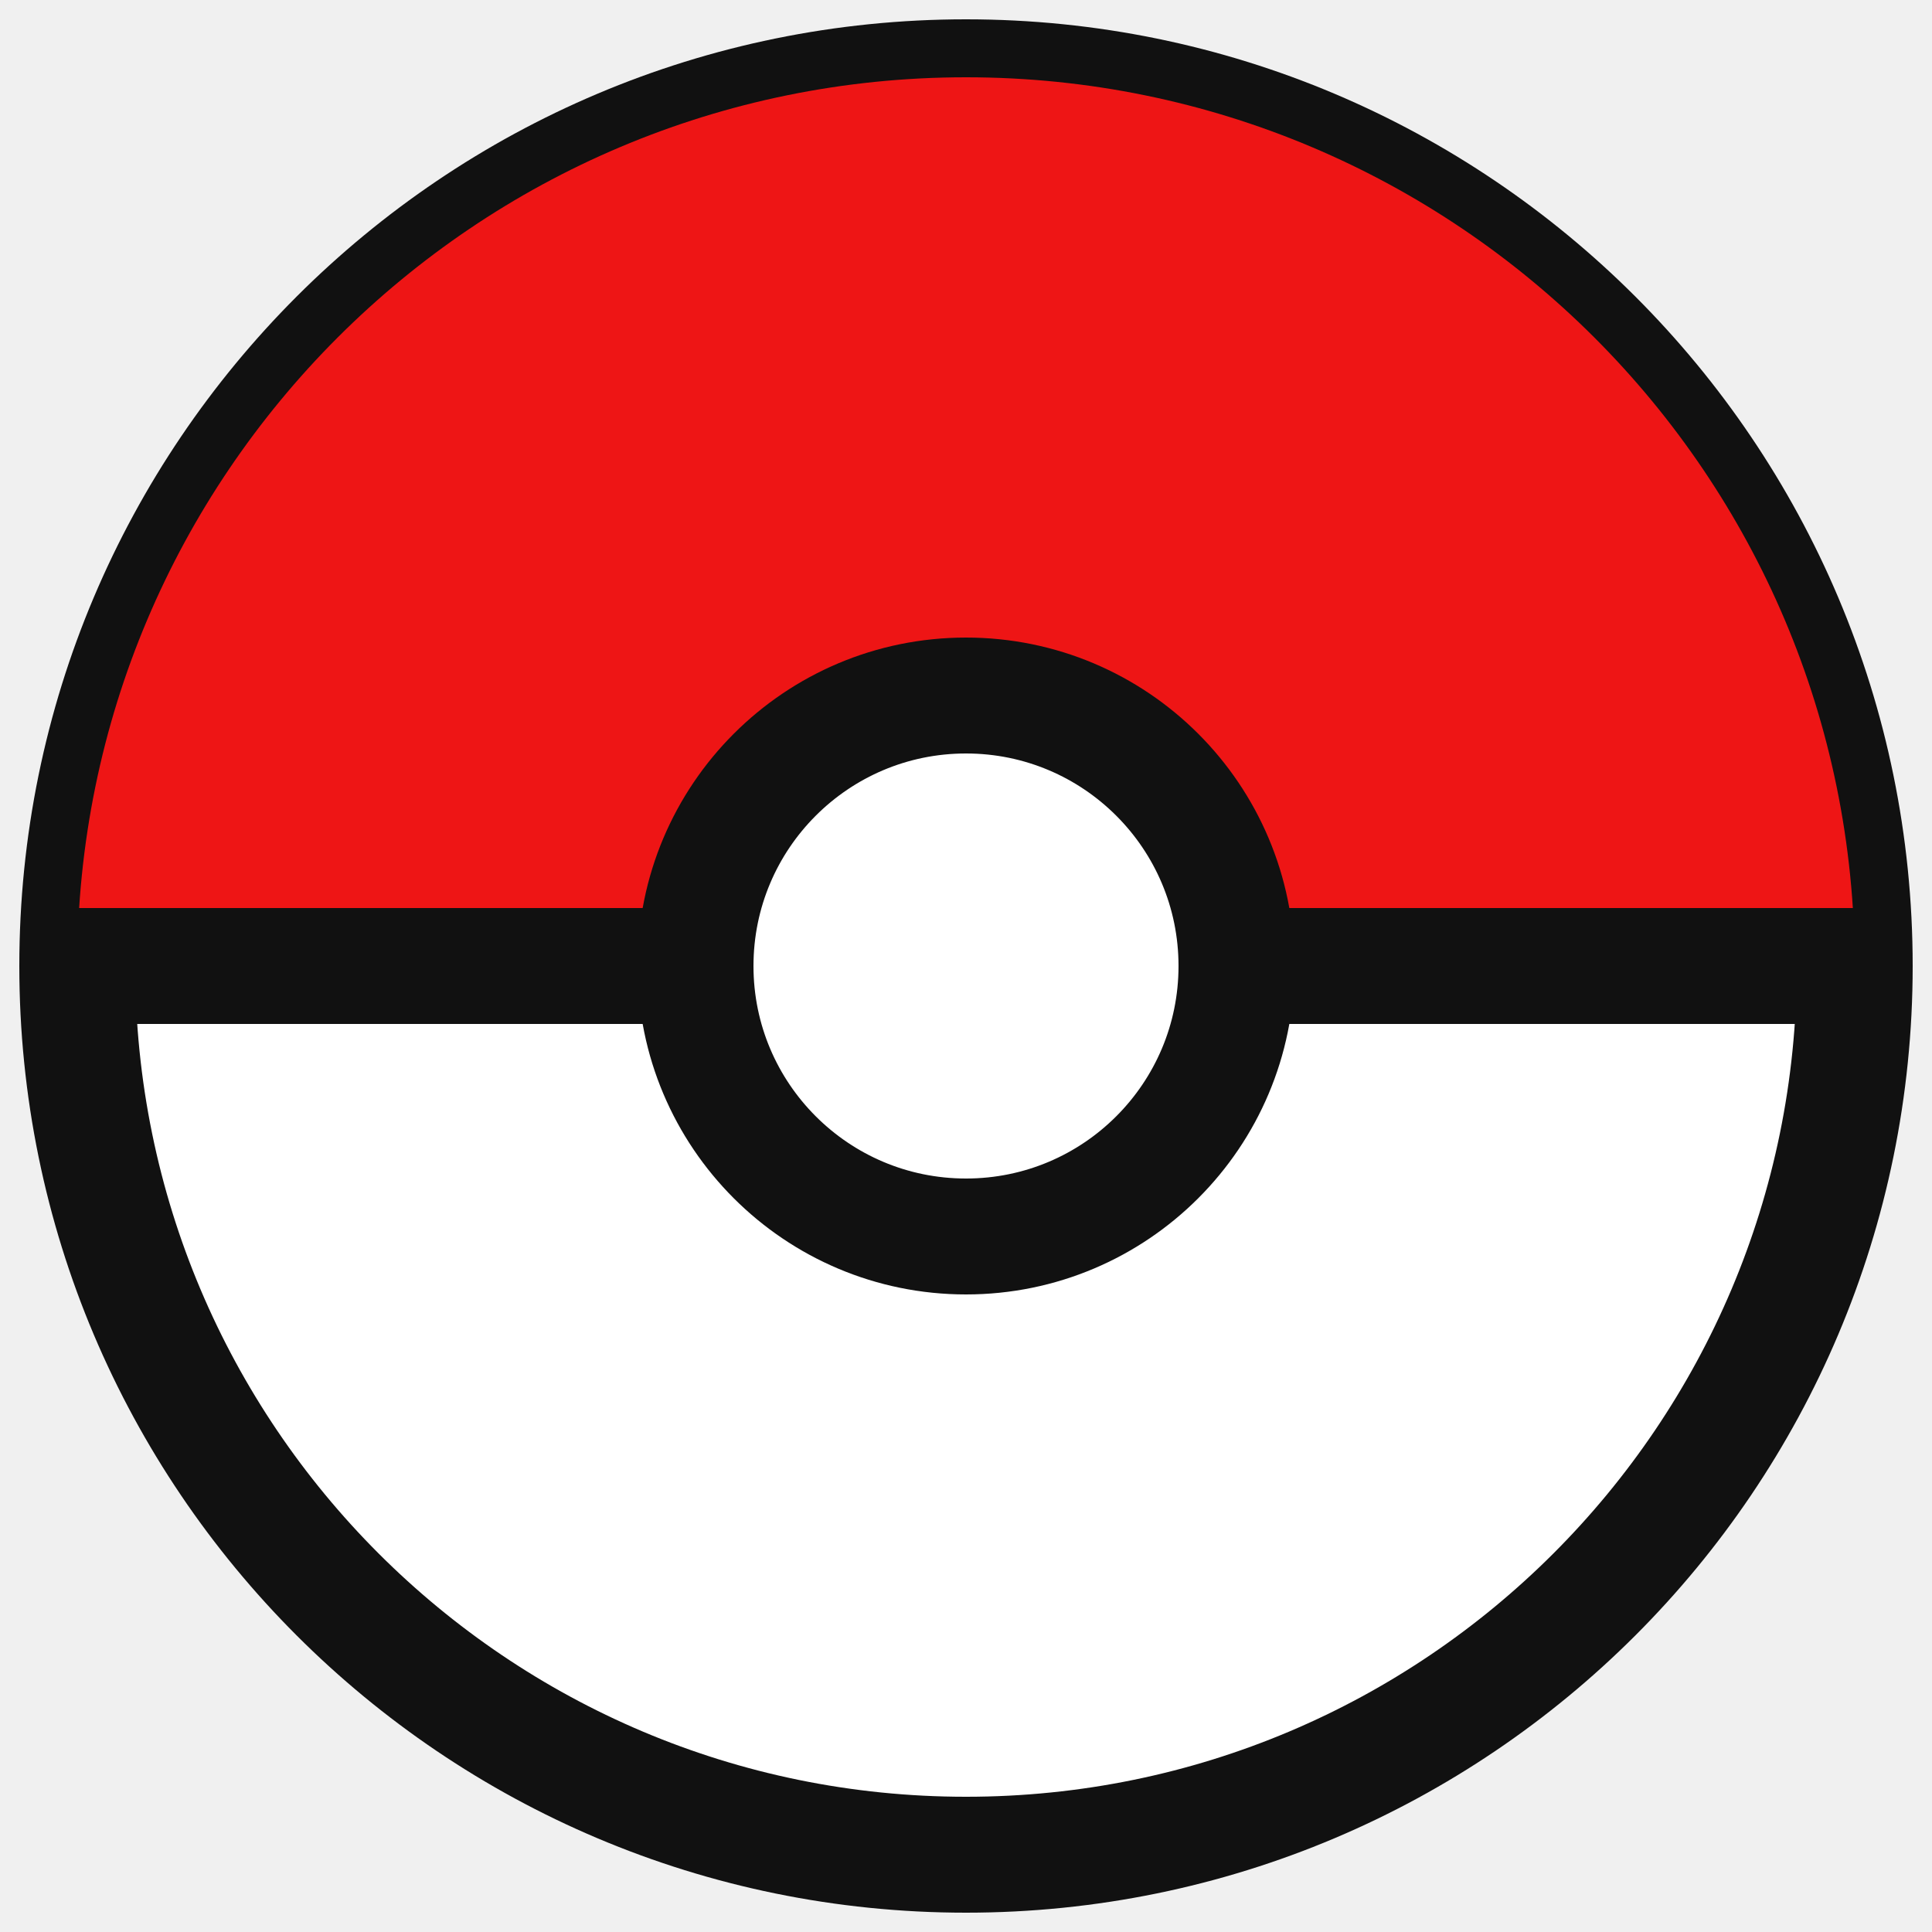
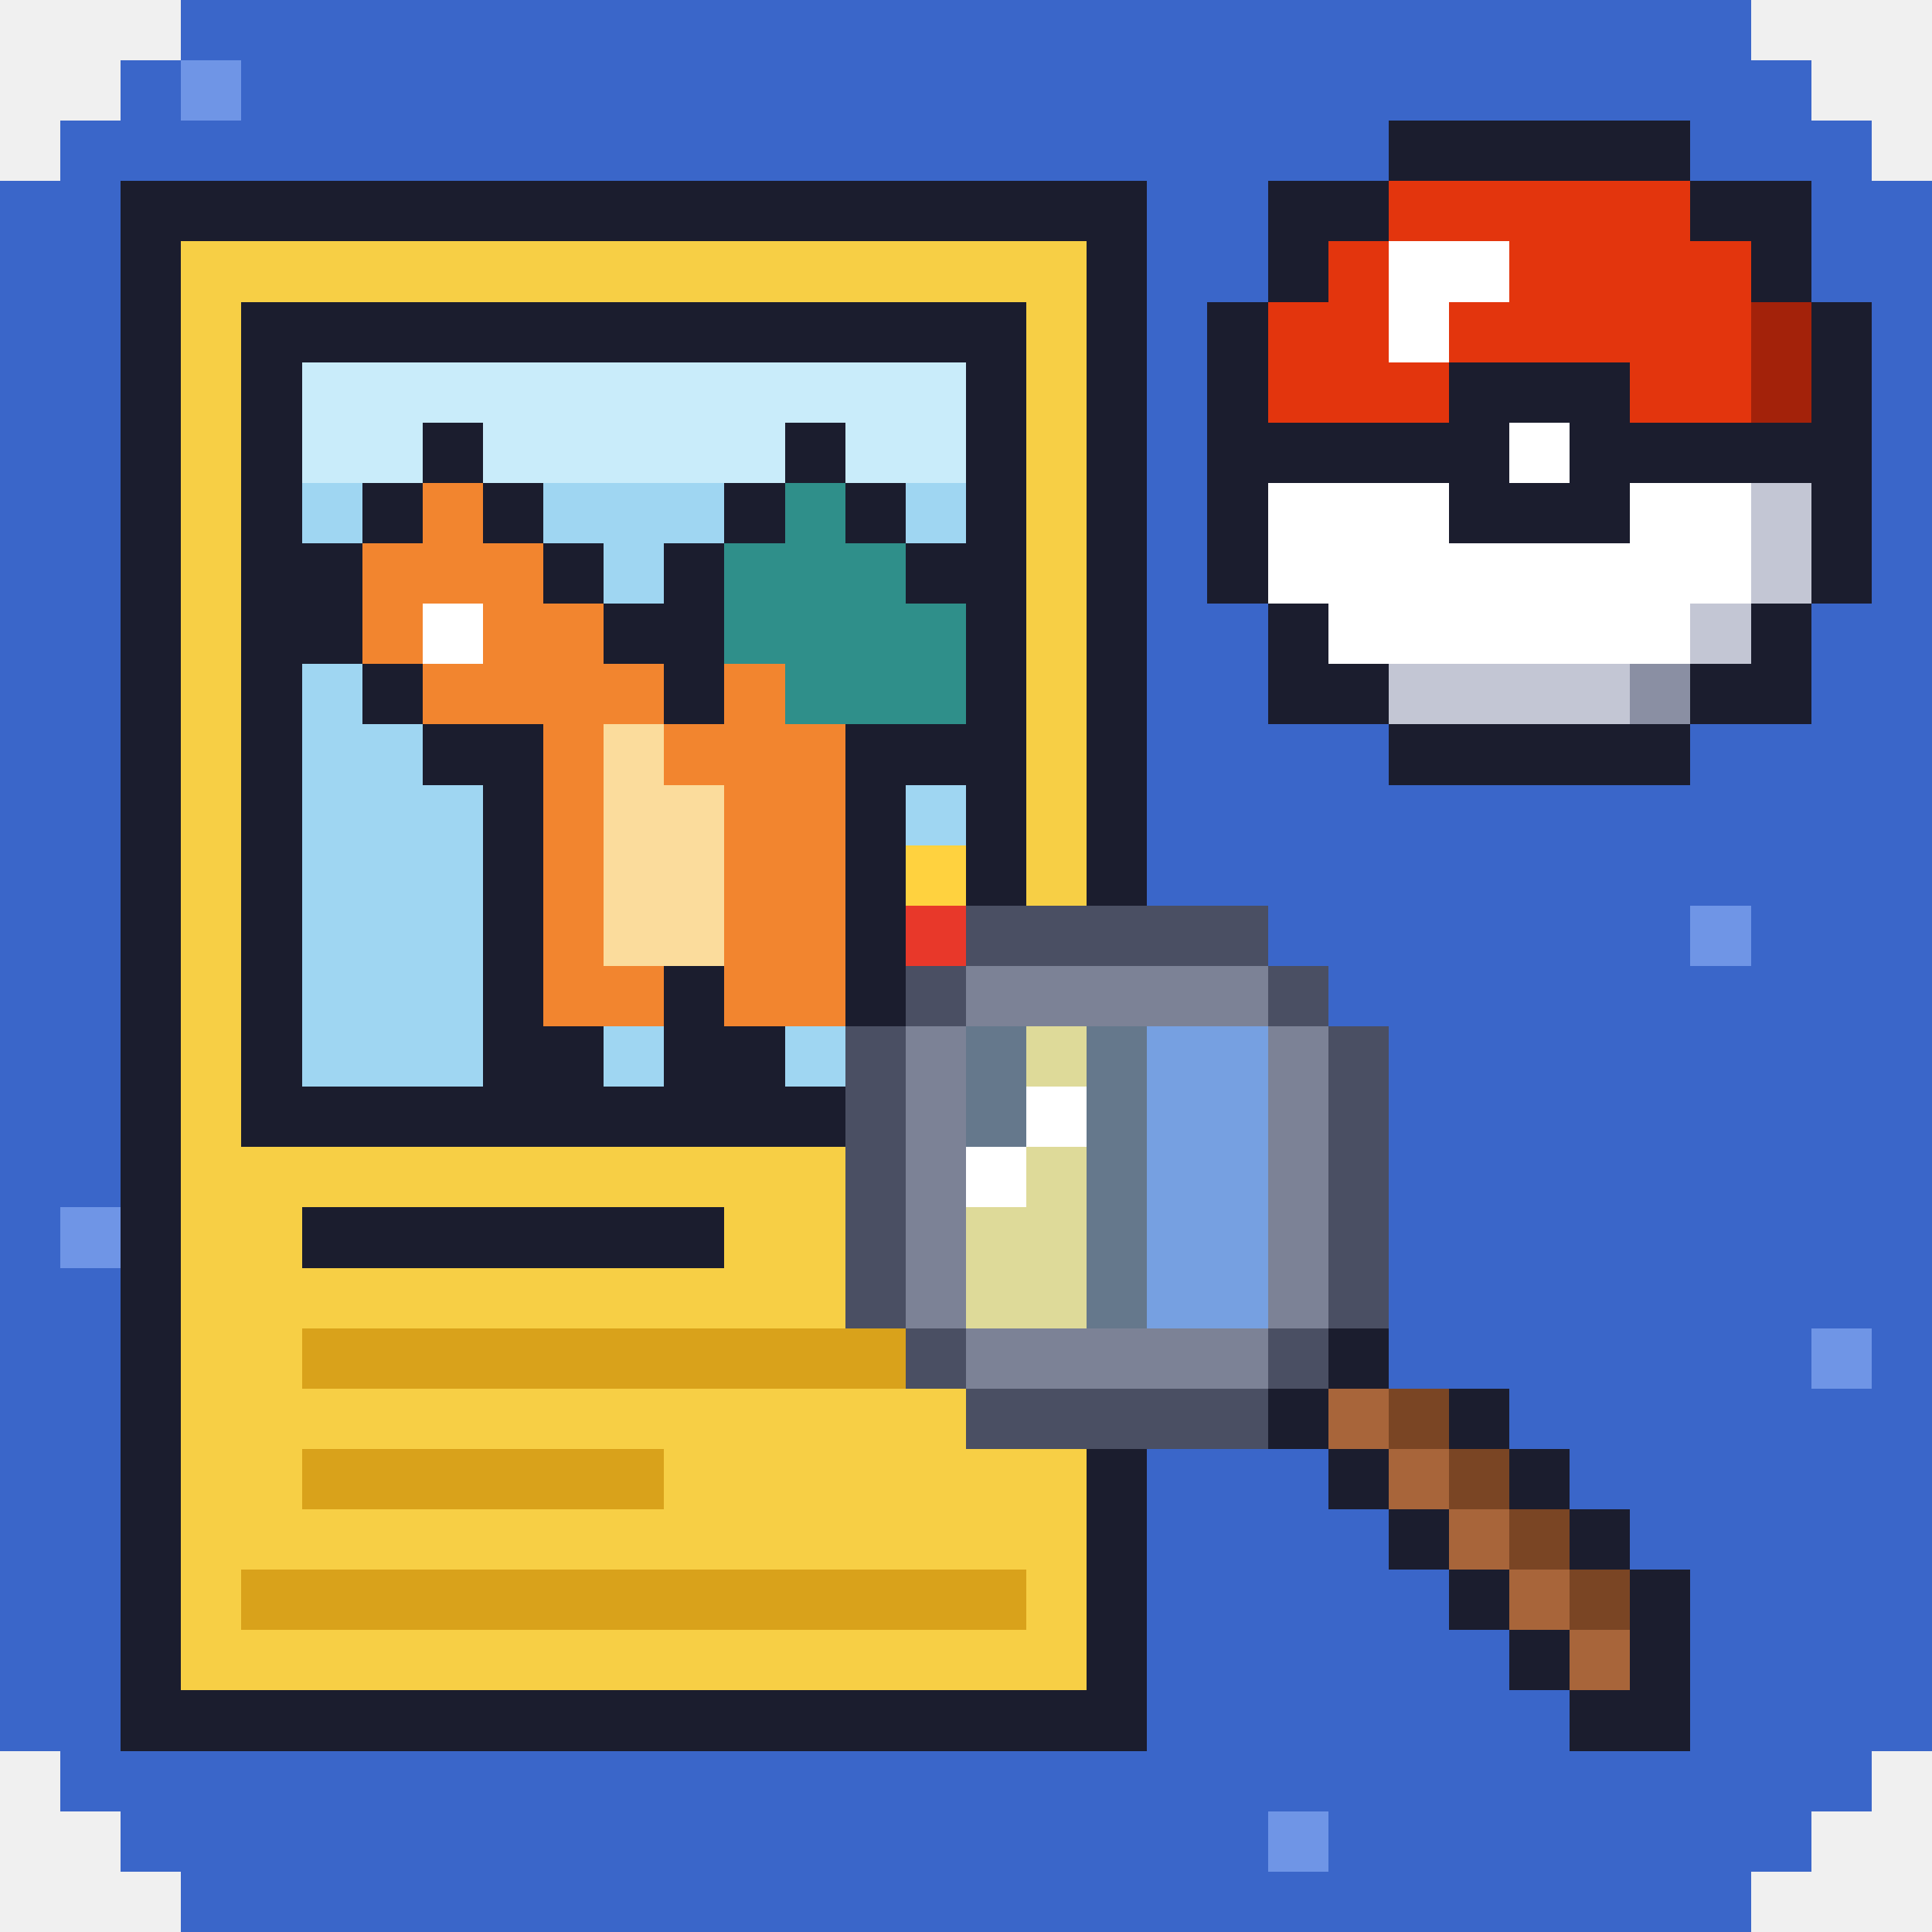
- <svg xmlns="http://www.w3.org/2000/svg" viewBox="0 0 100 100">
-   <circle cx="50" cy="50" r="46" fill="#fff" stroke="#111" stroke-width="6" />
-   <path d="M4 50a46 46 0 0 1 92 0z" fill="#ee1515" />
-   <line x1="4" y1="50" x2="96" y2="50" stroke="#111" stroke-width="6" />
-   <circle cx="50" cy="50" r="14" fill="#fff" stroke="#111" stroke-width="6" />
+ <svg xmlns="http://www.w3.org/2000/svg" viewBox="0 0 32 32" shape-rendering="crispEdges">
+   <rect x="3" y="0" width="26" height="1" fill="#3a66c9" />
+   <rect x="2" y="1" width="28" height="1" fill="#3a66c9" />
+   <rect x="1" y="2" width="30" height="1" fill="#3a66c9" />
+   <rect x="0" y="3" width="32" height="1" fill="#3a66c9" />
+   <rect x="0" y="4" width="32" height="1" fill="#3a66c9" />
+   <rect x="0" y="5" width="32" height="1" fill="#3a66c9" />
+   <rect x="0" y="6" width="32" height="1" fill="#3a66c9" />
+   <rect x="0" y="7" width="32" height="1" fill="#3a66c9" />
+   <rect x="0" y="8" width="32" height="1" fill="#3a66c9" />
+   <rect x="0" y="9" width="32" height="1" fill="#3a66c9" />
+   <rect x="0" y="10" width="32" height="1" fill="#3a66c9" />
+   <rect x="0" y="11" width="32" height="1" fill="#3a66c9" />
+   <rect x="0" y="12" width="32" height="1" fill="#3a66c9" />
+   <rect x="0" y="13" width="32" height="1" fill="#3a66c9" />
+   <rect x="0" y="14" width="32" height="1" fill="#3a66c9" />
+   <rect x="0" y="15" width="32" height="1" fill="#3a66c9" />
+   <rect x="0" y="16" width="32" height="1" fill="#3a66c9" />
+   <rect x="0" y="17" width="32" height="1" fill="#3a66c9" />
+   <rect x="0" y="18" width="32" height="1" fill="#3a66c9" />
+   <rect x="0" y="19" width="32" height="1" fill="#3a66c9" />
+   <rect x="0" y="20" width="32" height="1" fill="#3a66c9" />
+   <rect x="0" y="21" width="32" height="1" fill="#3a66c9" />
+   <rect x="0" y="22" width="32" height="1" fill="#3a66c9" />
+   <rect x="0" y="23" width="32" height="1" fill="#3a66c9" />
+   <rect x="0" y="24" width="32" height="1" fill="#3a66c9" />
+   <rect x="0" y="25" width="32" height="1" fill="#3a66c9" />
+   <rect x="0" y="26" width="32" height="1" fill="#3a66c9" />
+   <rect x="0" y="27" width="32" height="1" fill="#3a66c9" />
+   <rect x="0" y="28" width="32" height="1" fill="#3a66c9" />
+   <rect x="1" y="29" width="30" height="1" fill="#3a66c9" />
+   <rect x="2" y="30" width="28" height="1" fill="#3a66c9" />
+   <rect x="3" y="31" width="26" height="1" fill="#3a66c9" />
+   <rect x="3" y="1" width="1" height="1" fill="#6f95e6" />
+   <rect x="28" y="15" width="1" height="1" fill="#6f95e6" />
+   <rect x="30" y="22" width="1" height="1" fill="#6f95e6" />
+   <rect x="1" y="20" width="1" height="1" fill="#6f95e6" />
+   <rect x="21" y="30" width="1" height="1" fill="#6f95e6" />
+   <rect x="23" y="2" width="5" height="1" fill="#1b1d2e" />
+   <rect x="2" y="3" width="17" height="1" fill="#1b1d2e" />
+   <rect x="21" y="3" width="2" height="1" fill="#1b1d2e" />
+   <rect x="23" y="3" width="5" height="1" fill="#e3350d" />
+   <rect x="28" y="3" width="2" height="1" fill="#1b1d2e" />
+   <rect x="2" y="4" width="1" height="1" fill="#1b1d2e" />
+   <rect x="3" y="4" width="15" height="1" fill="#f7cf45" />
+   <rect x="18" y="4" width="1" height="1" fill="#1b1d2e" />
+   <rect x="21" y="4" width="1" height="1" fill="#1b1d2e" />
+   <rect x="22" y="4" width="1" height="1" fill="#e3350d" />
+   <rect x="23" y="4" width="2" height="1" fill="#ffffff" />
+   <rect x="25" y="4" width="4" height="1" fill="#e3350d" />
+   <rect x="29" y="4" width="1" height="1" fill="#1b1d2e" />
+   <rect x="2" y="5" width="1" height="1" fill="#1b1d2e" />
+   <rect x="3" y="5" width="1" height="1" fill="#f7cf45" />
+   <rect x="4" y="5" width="13" height="1" fill="#1b1d2e" />
+   <rect x="17" y="5" width="1" height="1" fill="#f7cf45" />
+   <rect x="18" y="5" width="1" height="1" fill="#1b1d2e" />
+   <rect x="20" y="5" width="1" height="1" fill="#1b1d2e" />
+   <rect x="21" y="5" width="2" height="1" fill="#e3350d" />
+   <rect x="23" y="5" width="1" height="1" fill="#ffffff" />
+   <rect x="24" y="5" width="5" height="1" fill="#e3350d" />
+   <rect x="29" y="5" width="1" height="1" fill="#a3220a" />
+   <rect x="30" y="5" width="1" height="1" fill="#1b1d2e" />
+   <rect x="2" y="6" width="1" height="1" fill="#1b1d2e" />
+   <rect x="3" y="6" width="1" height="1" fill="#f7cf45" />
+   <rect x="4" y="6" width="1" height="1" fill="#1b1d2e" />
+   <rect x="5" y="6" width="11" height="1" fill="#c9ecfa" />
+   <rect x="16" y="6" width="1" height="1" fill="#1b1d2e" />
+   <rect x="17" y="6" width="1" height="1" fill="#f7cf45" />
+   <rect x="18" y="6" width="1" height="1" fill="#1b1d2e" />
+   <rect x="20" y="6" width="1" height="1" fill="#1b1d2e" />
+   <rect x="21" y="6" width="3" height="1" fill="#e3350d" />
+   <rect x="24" y="6" width="3" height="1" fill="#1b1d2e" />
+   <rect x="27" y="6" width="2" height="1" fill="#e3350d" />
+   <rect x="29" y="6" width="1" height="1" fill="#a3220a" />
+   <rect x="30" y="6" width="1" height="1" fill="#1b1d2e" />
+   <rect x="2" y="7" width="1" height="1" fill="#1b1d2e" />
+   <rect x="3" y="7" width="1" height="1" fill="#f7cf45" />
+   <rect x="4" y="7" width="1" height="1" fill="#1b1d2e" />
+   <rect x="5" y="7" width="2" height="1" fill="#c9ecfa" />
+   <rect x="7" y="7" width="1" height="1" fill="#1b1d2e" />
+   <rect x="8" y="7" width="5" height="1" fill="#c9ecfa" />
+   <rect x="13" y="7" width="1" height="1" fill="#1b1d2e" />
+   <rect x="14" y="7" width="2" height="1" fill="#c9ecfa" />
+   <rect x="16" y="7" width="1" height="1" fill="#1b1d2e" />
+   <rect x="17" y="7" width="1" height="1" fill="#f7cf45" />
+   <rect x="18" y="7" width="1" height="1" fill="#1b1d2e" />
+   <rect x="20" y="7" width="5" height="1" fill="#1b1d2e" />
+   <rect x="25" y="7" width="1" height="1" fill="#ffffff" />
+   <rect x="26" y="7" width="5" height="1" fill="#1b1d2e" />
+   <rect x="2" y="8" width="1" height="1" fill="#1b1d2e" />
+   <rect x="3" y="8" width="1" height="1" fill="#f7cf45" />
+   <rect x="4" y="8" width="1" height="1" fill="#1b1d2e" />
+   <rect x="5" y="8" width="1" height="1" fill="#9fd6f2" />
+   <rect x="6" y="8" width="1" height="1" fill="#1b1d2e" />
+   <rect x="7" y="8" width="1" height="1" fill="#f2852f" />
+   <rect x="8" y="8" width="1" height="1" fill="#1b1d2e" />
+   <rect x="9" y="8" width="3" height="1" fill="#9fd6f2" />
+   <rect x="12" y="8" width="1" height="1" fill="#1b1d2e" />
+   <rect x="13" y="8" width="1" height="1" fill="#2f8f8a" />
+   <rect x="14" y="8" width="1" height="1" fill="#1b1d2e" />
+   <rect x="15" y="8" width="1" height="1" fill="#9fd6f2" />
+   <rect x="16" y="8" width="1" height="1" fill="#1b1d2e" />
+   <rect x="17" y="8" width="1" height="1" fill="#f7cf45" />
+   <rect x="18" y="8" width="1" height="1" fill="#1b1d2e" />
+   <rect x="20" y="8" width="1" height="1" fill="#1b1d2e" />
+   <rect x="21" y="8" width="3" height="1" fill="#ffffff" />
+   <rect x="24" y="8" width="3" height="1" fill="#1b1d2e" />
+   <rect x="27" y="8" width="2" height="1" fill="#ffffff" />
+   <rect x="29" y="8" width="1" height="1" fill="#c3c6d4" />
+   <rect x="30" y="8" width="1" height="1" fill="#1b1d2e" />
+   <rect x="2" y="9" width="1" height="1" fill="#1b1d2e" />
+   <rect x="3" y="9" width="1" height="1" fill="#f7cf45" />
+   <rect x="4" y="9" width="2" height="1" fill="#1b1d2e" />
+   <rect x="6" y="9" width="3" height="1" fill="#f2852f" />
+   <rect x="9" y="9" width="1" height="1" fill="#1b1d2e" />
+   <rect x="10" y="9" width="1" height="1" fill="#9fd6f2" />
+   <rect x="11" y="9" width="1" height="1" fill="#1b1d2e" />
+   <rect x="12" y="9" width="3" height="1" fill="#2f8f8a" />
+   <rect x="15" y="9" width="2" height="1" fill="#1b1d2e" />
+   <rect x="17" y="9" width="1" height="1" fill="#f7cf45" />
+   <rect x="18" y="9" width="1" height="1" fill="#1b1d2e" />
+   <rect x="20" y="9" width="1" height="1" fill="#1b1d2e" />
+   <rect x="21" y="9" width="8" height="1" fill="#ffffff" />
+   <rect x="29" y="9" width="1" height="1" fill="#c3c6d4" />
+   <rect x="30" y="9" width="1" height="1" fill="#1b1d2e" />
+   <rect x="2" y="10" width="1" height="1" fill="#1b1d2e" />
+   <rect x="3" y="10" width="1" height="1" fill="#f7cf45" />
+   <rect x="4" y="10" width="2" height="1" fill="#1b1d2e" />
+   <rect x="6" y="10" width="1" height="1" fill="#f2852f" />
+   <rect x="7" y="10" width="1" height="1" fill="#ffffff" />
+   <rect x="8" y="10" width="2" height="1" fill="#f2852f" />
+   <rect x="10" y="10" width="2" height="1" fill="#1b1d2e" />
+   <rect x="12" y="10" width="4" height="1" fill="#2f8f8a" />
+   <rect x="16" y="10" width="1" height="1" fill="#1b1d2e" />
+   <rect x="17" y="10" width="1" height="1" fill="#f7cf45" />
+   <rect x="18" y="10" width="1" height="1" fill="#1b1d2e" />
+   <rect x="21" y="10" width="1" height="1" fill="#1b1d2e" />
+   <rect x="22" y="10" width="6" height="1" fill="#ffffff" />
+   <rect x="28" y="10" width="1" height="1" fill="#c3c6d4" />
+   <rect x="29" y="10" width="1" height="1" fill="#1b1d2e" />
+   <rect x="2" y="11" width="1" height="1" fill="#1b1d2e" />
+   <rect x="3" y="11" width="1" height="1" fill="#f7cf45" />
+   <rect x="4" y="11" width="1" height="1" fill="#1b1d2e" />
+   <rect x="5" y="11" width="1" height="1" fill="#9fd6f2" />
+   <rect x="6" y="11" width="1" height="1" fill="#1b1d2e" />
+   <rect x="7" y="11" width="4" height="1" fill="#f2852f" />
+   <rect x="11" y="11" width="1" height="1" fill="#1b1d2e" />
+   <rect x="12" y="11" width="1" height="1" fill="#f2852f" />
+   <rect x="13" y="11" width="3" height="1" fill="#2f8f8a" />
+   <rect x="16" y="11" width="1" height="1" fill="#1b1d2e" />
+   <rect x="17" y="11" width="1" height="1" fill="#f7cf45" />
+   <rect x="18" y="11" width="1" height="1" fill="#1b1d2e" />
+   <rect x="21" y="11" width="2" height="1" fill="#1b1d2e" />
+   <rect x="23" y="11" width="4" height="1" fill="#c3c6d4" />
+   <rect x="27" y="11" width="1" height="1" fill="#8a8fa3" />
+   <rect x="28" y="11" width="2" height="1" fill="#1b1d2e" />
+   <rect x="2" y="12" width="1" height="1" fill="#1b1d2e" />
+   <rect x="3" y="12" width="1" height="1" fill="#f7cf45" />
+   <rect x="4" y="12" width="1" height="1" fill="#1b1d2e" />
+   <rect x="5" y="12" width="2" height="1" fill="#9fd6f2" />
+   <rect x="7" y="12" width="2" height="1" fill="#1b1d2e" />
+   <rect x="9" y="12" width="1" height="1" fill="#f2852f" />
+   <rect x="10" y="12" width="1" height="1" fill="#fbdc9c" />
+   <rect x="11" y="12" width="3" height="1" fill="#f2852f" />
+   <rect x="14" y="12" width="3" height="1" fill="#1b1d2e" />
+   <rect x="17" y="12" width="1" height="1" fill="#f7cf45" />
+   <rect x="18" y="12" width="1" height="1" fill="#1b1d2e" />
+   <rect x="23" y="12" width="5" height="1" fill="#1b1d2e" />
+   <rect x="2" y="13" width="1" height="1" fill="#1b1d2e" />
+   <rect x="3" y="13" width="1" height="1" fill="#f7cf45" />
+   <rect x="4" y="13" width="1" height="1" fill="#1b1d2e" />
+   <rect x="5" y="13" width="3" height="1" fill="#9fd6f2" />
+   <rect x="8" y="13" width="1" height="1" fill="#1b1d2e" />
+   <rect x="9" y="13" width="1" height="1" fill="#f2852f" />
+   <rect x="10" y="13" width="2" height="1" fill="#fbdc9c" />
+   <rect x="12" y="13" width="2" height="1" fill="#f2852f" />
+   <rect x="14" y="13" width="1" height="1" fill="#1b1d2e" />
+   <rect x="15" y="13" width="1" height="1" fill="#9fd6f2" />
+   <rect x="16" y="13" width="1" height="1" fill="#1b1d2e" />
+   <rect x="17" y="13" width="1" height="1" fill="#f7cf45" />
+   <rect x="18" y="13" width="1" height="1" fill="#1b1d2e" />
+   <rect x="2" y="14" width="1" height="1" fill="#1b1d2e" />
+   <rect x="3" y="14" width="1" height="1" fill="#f7cf45" />
+   <rect x="4" y="14" width="1" height="1" fill="#1b1d2e" />
+   <rect x="5" y="14" width="3" height="1" fill="#9fd6f2" />
+   <rect x="8" y="14" width="1" height="1" fill="#1b1d2e" />
+   <rect x="9" y="14" width="1" height="1" fill="#f2852f" />
+   <rect x="10" y="14" width="2" height="1" fill="#fbdc9c" />
+   <rect x="12" y="14" width="2" height="1" fill="#f2852f" />
+   <rect x="14" y="14" width="1" height="1" fill="#1b1d2e" />
+   <rect x="15" y="14" width="1" height="1" fill="#ffd23f" />
+   <rect x="16" y="14" width="1" height="1" fill="#1b1d2e" />
+   <rect x="17" y="14" width="1" height="1" fill="#f7cf45" />
+   <rect x="18" y="14" width="1" height="1" fill="#1b1d2e" />
+   <rect x="2" y="15" width="1" height="1" fill="#1b1d2e" />
+   <rect x="3" y="15" width="1" height="1" fill="#f7cf45" />
+   <rect x="4" y="15" width="1" height="1" fill="#1b1d2e" />
+   <rect x="5" y="15" width="3" height="1" fill="#9fd6f2" />
+   <rect x="8" y="15" width="1" height="1" fill="#1b1d2e" />
+   <rect x="9" y="15" width="1" height="1" fill="#f2852f" />
+   <rect x="10" y="15" width="2" height="1" fill="#fbdc9c" />
+   <rect x="12" y="15" width="2" height="1" fill="#f2852f" />
+   <rect x="14" y="15" width="1" height="1" fill="#1b1d2e" />
+   <rect x="15" y="15" width="1" height="1" fill="#e8382a" />
+   <rect x="16" y="15" width="5" height="1" fill="#4a4f63" />
+   <rect x="2" y="16" width="1" height="1" fill="#1b1d2e" />
+   <rect x="3" y="16" width="1" height="1" fill="#f7cf45" />
+   <rect x="4" y="16" width="1" height="1" fill="#1b1d2e" />
+   <rect x="5" y="16" width="3" height="1" fill="#9fd6f2" />
+   <rect x="8" y="16" width="1" height="1" fill="#1b1d2e" />
+   <rect x="9" y="16" width="2" height="1" fill="#f2852f" />
+   <rect x="11" y="16" width="1" height="1" fill="#1b1d2e" />
+   <rect x="12" y="16" width="2" height="1" fill="#f2852f" />
+   <rect x="14" y="16" width="1" height="1" fill="#1b1d2e" />
+   <rect x="15" y="16" width="1" height="1" fill="#4a4f63" />
+   <rect x="16" y="16" width="5" height="1" fill="#7c8296" />
+   <rect x="21" y="16" width="1" height="1" fill="#4a4f63" />
+   <rect x="2" y="17" width="1" height="1" fill="#1b1d2e" />
+   <rect x="3" y="17" width="1" height="1" fill="#f7cf45" />
+   <rect x="4" y="17" width="1" height="1" fill="#1b1d2e" />
+   <rect x="5" y="17" width="3" height="1" fill="#9fd6f2" />
+   <rect x="8" y="17" width="2" height="1" fill="#1b1d2e" />
+   <rect x="10" y="17" width="1" height="1" fill="#9fd6f2" />
+   <rect x="11" y="17" width="2" height="1" fill="#1b1d2e" />
+   <rect x="13" y="17" width="1" height="1" fill="#9fd6f2" />
+   <rect x="14" y="17" width="1" height="1" fill="#4a4f63" />
+   <rect x="15" y="17" width="1" height="1" fill="#7c8296" />
+   <rect x="16" y="17" width="1" height="1" fill="#1b1d2e" />
+   <rect x="17" y="17" width="1" height="1" fill="#f7cf45" />
+   <rect x="18" y="17" width="1" height="1" fill="#1b1d2e" />
+   <rect x="21" y="17" width="1" height="1" fill="#7c8296" />
+   <rect x="22" y="17" width="1" height="1" fill="#4a4f63" />
+   <rect x="2" y="18" width="1" height="1" fill="#1b1d2e" />
+   <rect x="3" y="18" width="1" height="1" fill="#f7cf45" />
+   <rect x="4" y="18" width="10" height="1" fill="#1b1d2e" />
+   <rect x="14" y="18" width="1" height="1" fill="#4a4f63" />
+   <rect x="15" y="18" width="1" height="1" fill="#7c8296" />
+   <rect x="16" y="18" width="1" height="1" fill="#1b1d2e" />
+   <rect x="17" y="18" width="1" height="1" fill="#ffffff" />
+   <rect x="18" y="18" width="1" height="1" fill="#1b1d2e" />
+   <rect x="21" y="18" width="1" height="1" fill="#7c8296" />
+   <rect x="22" y="18" width="1" height="1" fill="#4a4f63" />
+   <rect x="2" y="19" width="1" height="1" fill="#1b1d2e" />
+   <rect x="3" y="19" width="11" height="1" fill="#f7cf45" />
+   <rect x="14" y="19" width="1" height="1" fill="#4a4f63" />
+   <rect x="15" y="19" width="1" height="1" fill="#7c8296" />
+   <rect x="16" y="19" width="1" height="1" fill="#ffffff" />
+   <rect x="17" y="19" width="1" height="1" fill="#f7cf45" />
+   <rect x="18" y="19" width="1" height="1" fill="#1b1d2e" />
+   <rect x="21" y="19" width="1" height="1" fill="#7c8296" />
+   <rect x="22" y="19" width="1" height="1" fill="#4a4f63" />
+   <rect x="2" y="20" width="1" height="1" fill="#1b1d2e" />
+   <rect x="3" y="20" width="2" height="1" fill="#f7cf45" />
+   <rect x="5" y="20" width="7" height="1" fill="#1b1d2e" />
+   <rect x="12" y="20" width="2" height="1" fill="#f7cf45" />
+   <rect x="14" y="20" width="1" height="1" fill="#4a4f63" />
+   <rect x="15" y="20" width="1" height="1" fill="#7c8296" />
+   <rect x="16" y="20" width="2" height="1" fill="#f7cf45" />
+   <rect x="18" y="20" width="1" height="1" fill="#1b1d2e" />
+   <rect x="21" y="20" width="1" height="1" fill="#7c8296" />
+   <rect x="22" y="20" width="1" height="1" fill="#4a4f63" />
+   <rect x="2" y="21" width="1" height="1" fill="#1b1d2e" />
+   <rect x="3" y="21" width="11" height="1" fill="#f7cf45" />
+   <rect x="14" y="21" width="1" height="1" fill="#4a4f63" />
+   <rect x="15" y="21" width="1" height="1" fill="#7c8296" />
+   <rect x="16" y="21" width="2" height="1" fill="#f7cf45" />
+   <rect x="18" y="21" width="1" height="1" fill="#1b1d2e" />
+   <rect x="21" y="21" width="1" height="1" fill="#7c8296" />
+   <rect x="22" y="21" width="1" height="1" fill="#4a4f63" />
+   <rect x="2" y="22" width="1" height="1" fill="#1b1d2e" />
+   <rect x="3" y="22" width="2" height="1" fill="#f7cf45" />
+   <rect x="5" y="22" width="10" height="1" fill="#d9a21b" />
+   <rect x="15" y="22" width="1" height="1" fill="#4a4f63" />
+   <rect x="16" y="22" width="5" height="1" fill="#7c8296" />
+   <rect x="21" y="22" width="1" height="1" fill="#4a4f63" />
+   <rect x="22" y="22" width="1" height="1" fill="#1b1d2e" />
+   <rect x="2" y="23" width="1" height="1" fill="#1b1d2e" />
+   <rect x="3" y="23" width="13" height="1" fill="#f7cf45" />
+   <rect x="16" y="23" width="5" height="1" fill="#4a4f63" />
+   <rect x="21" y="23" width="1" height="1" fill="#1b1d2e" />
+   <rect x="22" y="23" width="1" height="1" fill="#a8653a" />
+   <rect x="23" y="23" width="1" height="1" fill="#7a4524" />
+   <rect x="24" y="23" width="1" height="1" fill="#1b1d2e" />
+   <rect x="2" y="24" width="1" height="1" fill="#1b1d2e" />
+   <rect x="3" y="24" width="2" height="1" fill="#f7cf45" />
+   <rect x="5" y="24" width="6" height="1" fill="#d9a21b" />
+   <rect x="11" y="24" width="7" height="1" fill="#f7cf45" />
+   <rect x="18" y="24" width="1" height="1" fill="#1b1d2e" />
+   <rect x="22" y="24" width="1" height="1" fill="#1b1d2e" />
+   <rect x="23" y="24" width="1" height="1" fill="#a8653a" />
+   <rect x="24" y="24" width="1" height="1" fill="#7a4524" />
+   <rect x="25" y="24" width="1" height="1" fill="#1b1d2e" />
+   <rect x="2" y="25" width="1" height="1" fill="#1b1d2e" />
+   <rect x="3" y="25" width="15" height="1" fill="#f7cf45" />
+   <rect x="18" y="25" width="1" height="1" fill="#1b1d2e" />
+   <rect x="23" y="25" width="1" height="1" fill="#1b1d2e" />
+   <rect x="24" y="25" width="1" height="1" fill="#a8653a" />
+   <rect x="25" y="25" width="1" height="1" fill="#7a4524" />
+   <rect x="26" y="25" width="1" height="1" fill="#1b1d2e" />
+   <rect x="2" y="26" width="1" height="1" fill="#1b1d2e" />
+   <rect x="3" y="26" width="1" height="1" fill="#f7cf45" />
+   <rect x="4" y="26" width="13" height="1" fill="#d9a21b" />
+   <rect x="17" y="26" width="1" height="1" fill="#f7cf45" />
+   <rect x="18" y="26" width="1" height="1" fill="#1b1d2e" />
+   <rect x="24" y="26" width="1" height="1" fill="#1b1d2e" />
+   <rect x="25" y="26" width="1" height="1" fill="#a8653a" />
+   <rect x="26" y="26" width="1" height="1" fill="#7a4524" />
+   <rect x="27" y="26" width="1" height="1" fill="#1b1d2e" />
+   <rect x="2" y="27" width="1" height="1" fill="#1b1d2e" />
+   <rect x="3" y="27" width="15" height="1" fill="#f7cf45" />
+   <rect x="18" y="27" width="1" height="1" fill="#1b1d2e" />
+   <rect x="25" y="27" width="1" height="1" fill="#1b1d2e" />
+   <rect x="26" y="27" width="1" height="1" fill="#a8653a" />
+   <rect x="27" y="27" width="1" height="1" fill="#1b1d2e" />
+   <rect x="2" y="28" width="17" height="1" fill="#1b1d2e" />
+   <rect x="26" y="28" width="2" height="1" fill="#1b1d2e" />
+   <rect x="16" y="17" width="1" height="1" fill="#bfe8ff" fill-opacity=".45" />
+   <rect x="16" y="18" width="1" height="1" fill="#bfe8ff" fill-opacity=".45" />
+   <rect x="16" y="20" width="1" height="1" fill="#bfe8ff" fill-opacity=".45" />
+   <rect x="16" y="21" width="1" height="1" fill="#bfe8ff" fill-opacity=".45" />
+   <rect x="17" y="17" width="1" height="1" fill="#bfe8ff" fill-opacity=".45" />
+   <rect x="17" y="19" width="1" height="1" fill="#bfe8ff" fill-opacity=".45" />
+   <rect x="17" y="20" width="1" height="1" fill="#bfe8ff" fill-opacity=".45" />
+   <rect x="17" y="21" width="1" height="1" fill="#bfe8ff" fill-opacity=".45" />
+   <rect x="18" y="17" width="1" height="1" fill="#bfe8ff" fill-opacity=".45" />
+   <rect x="18" y="18" width="1" height="1" fill="#bfe8ff" fill-opacity=".45" />
+   <rect x="18" y="19" width="1" height="1" fill="#bfe8ff" fill-opacity=".45" />
+   <rect x="18" y="20" width="1" height="1" fill="#bfe8ff" fill-opacity=".45" />
+   <rect x="18" y="21" width="1" height="1" fill="#bfe8ff" fill-opacity=".45" />
+   <rect x="19" y="17" width="1" height="1" fill="#bfe8ff" fill-opacity=".45" />
+   <rect x="19" y="18" width="1" height="1" fill="#bfe8ff" fill-opacity=".45" />
+   <rect x="19" y="19" width="1" height="1" fill="#bfe8ff" fill-opacity=".45" />
+   <rect x="19" y="20" width="1" height="1" fill="#bfe8ff" fill-opacity=".45" />
+   <rect x="19" y="21" width="1" height="1" fill="#bfe8ff" fill-opacity=".45" />
+   <rect x="20" y="17" width="1" height="1" fill="#bfe8ff" fill-opacity=".45" />
+   <rect x="20" y="18" width="1" height="1" fill="#bfe8ff" fill-opacity=".45" />
+   <rect x="20" y="19" width="1" height="1" fill="#bfe8ff" fill-opacity=".45" />
+   <rect x="20" y="20" width="1" height="1" fill="#bfe8ff" fill-opacity=".45" />
+   <rect x="20" y="21" width="1" height="1" fill="#bfe8ff" fill-opacity=".45" />
</svg>
